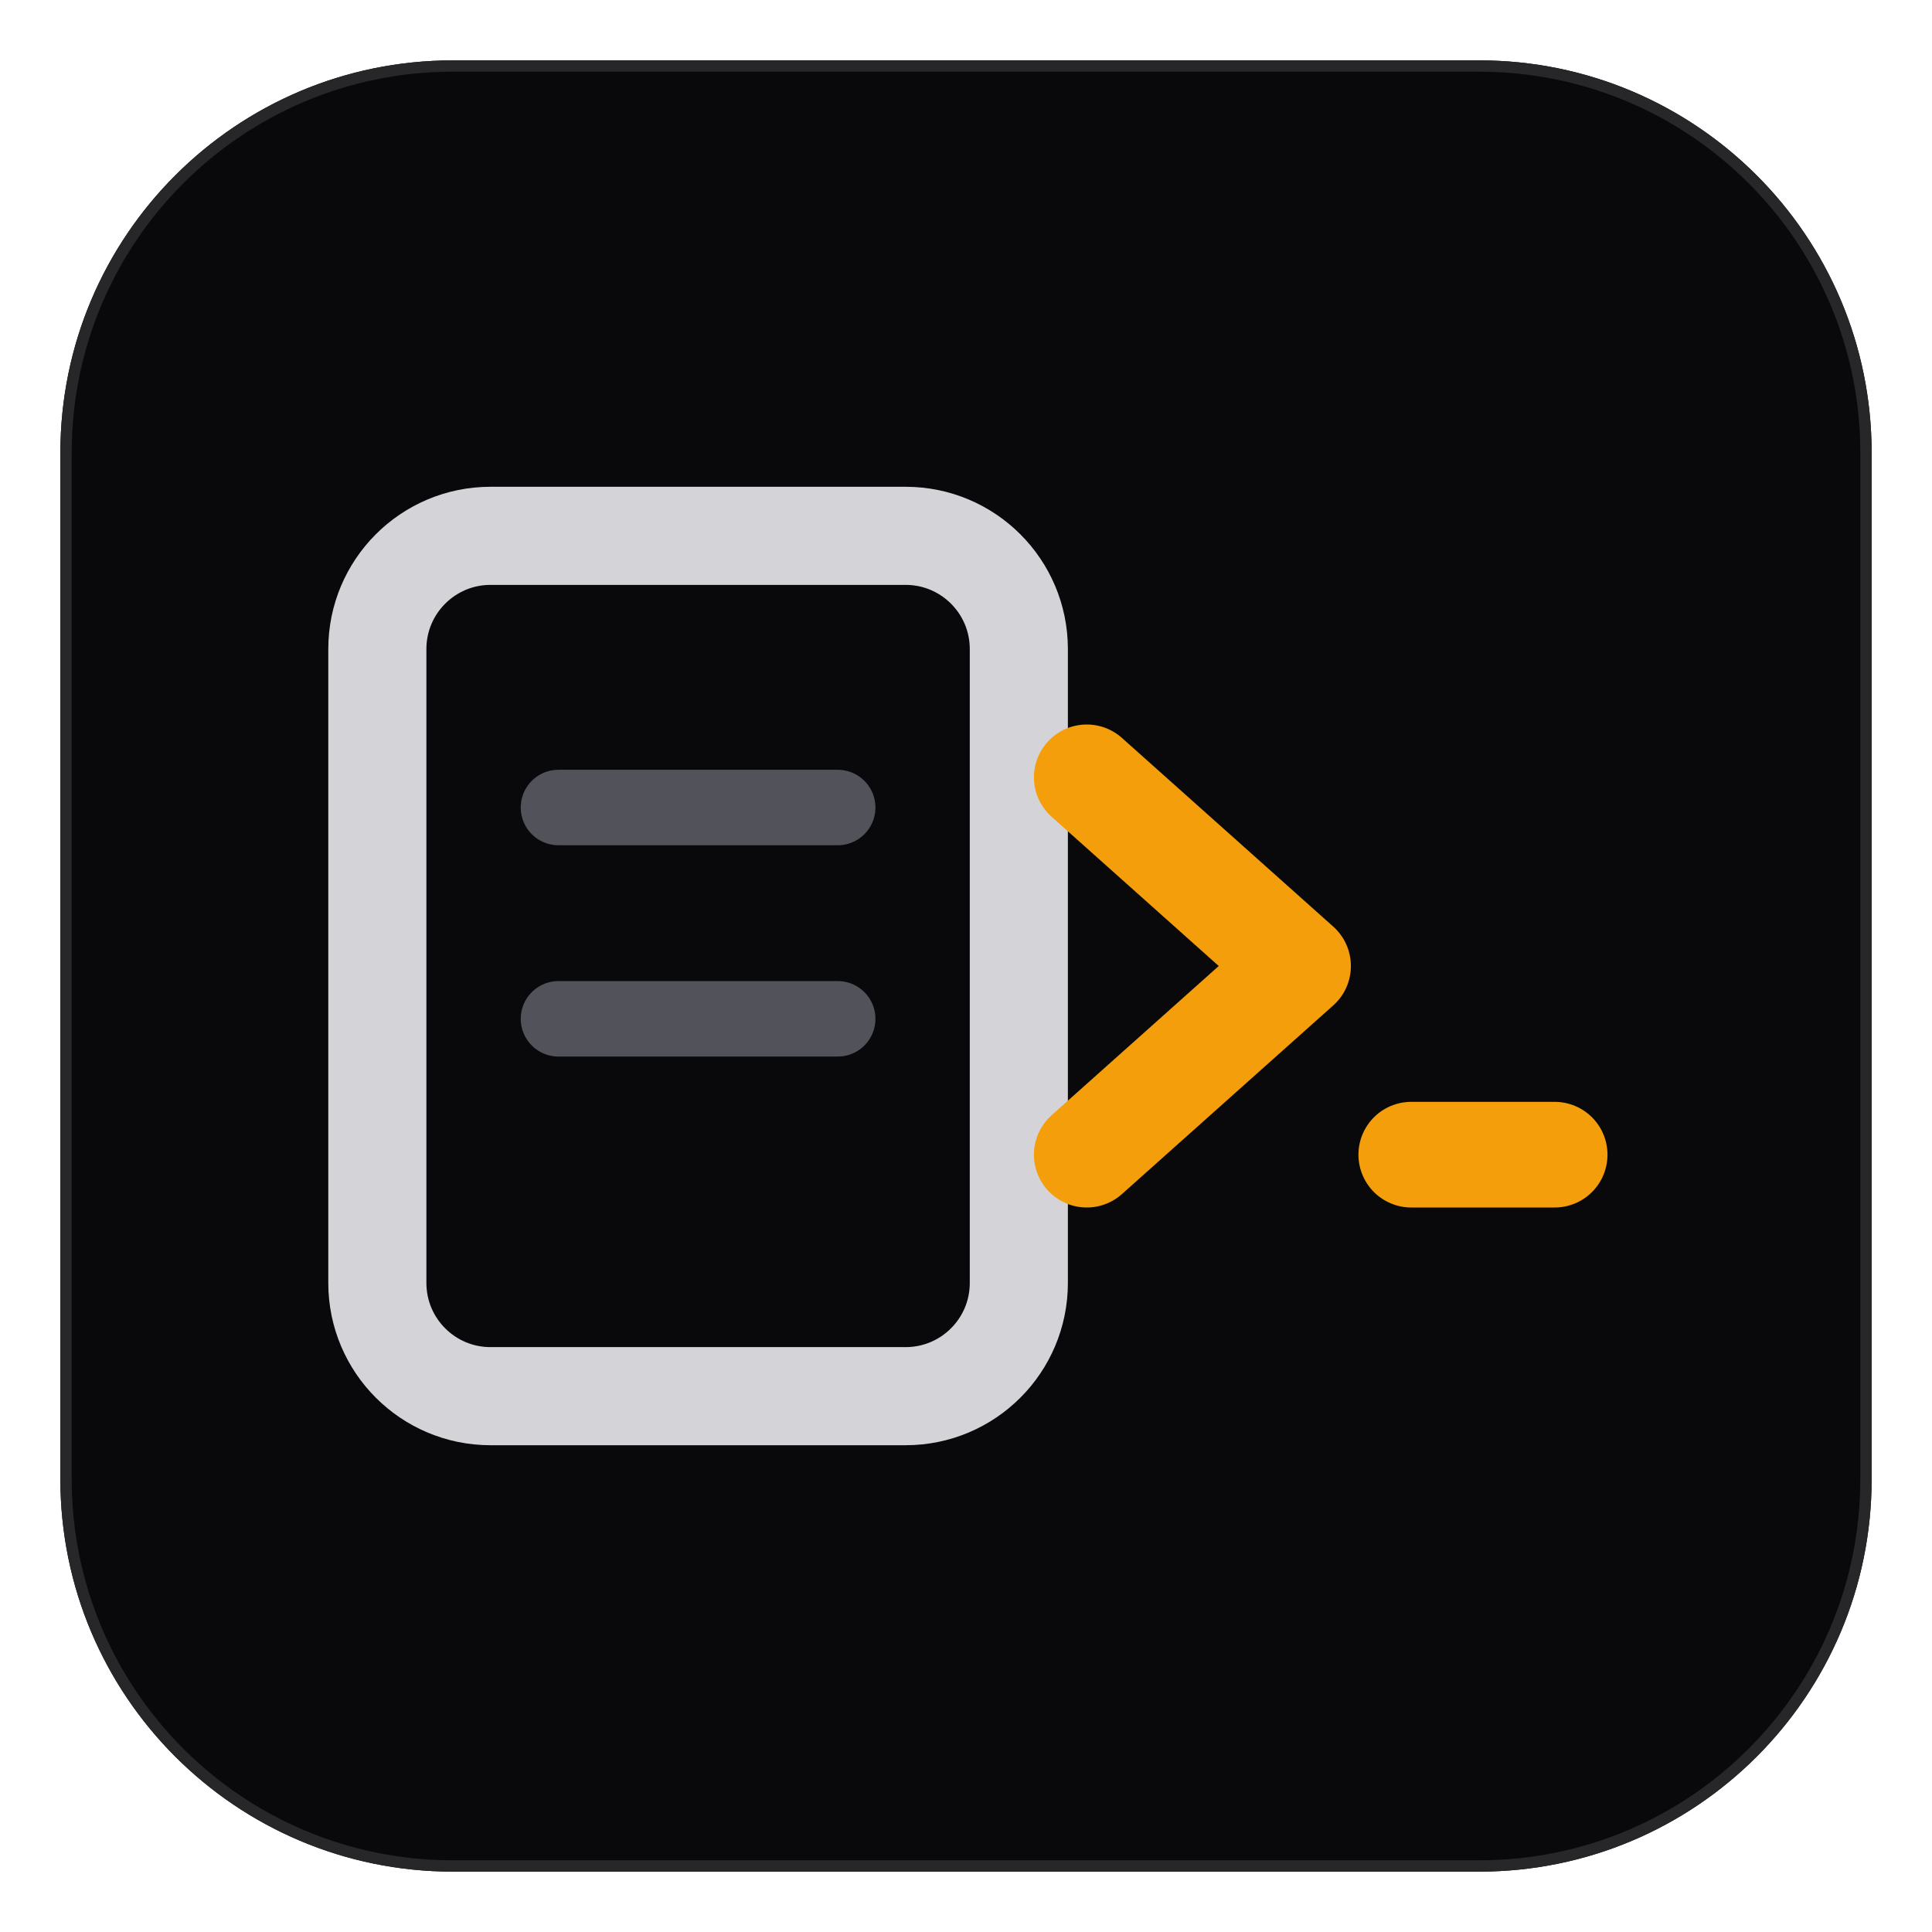
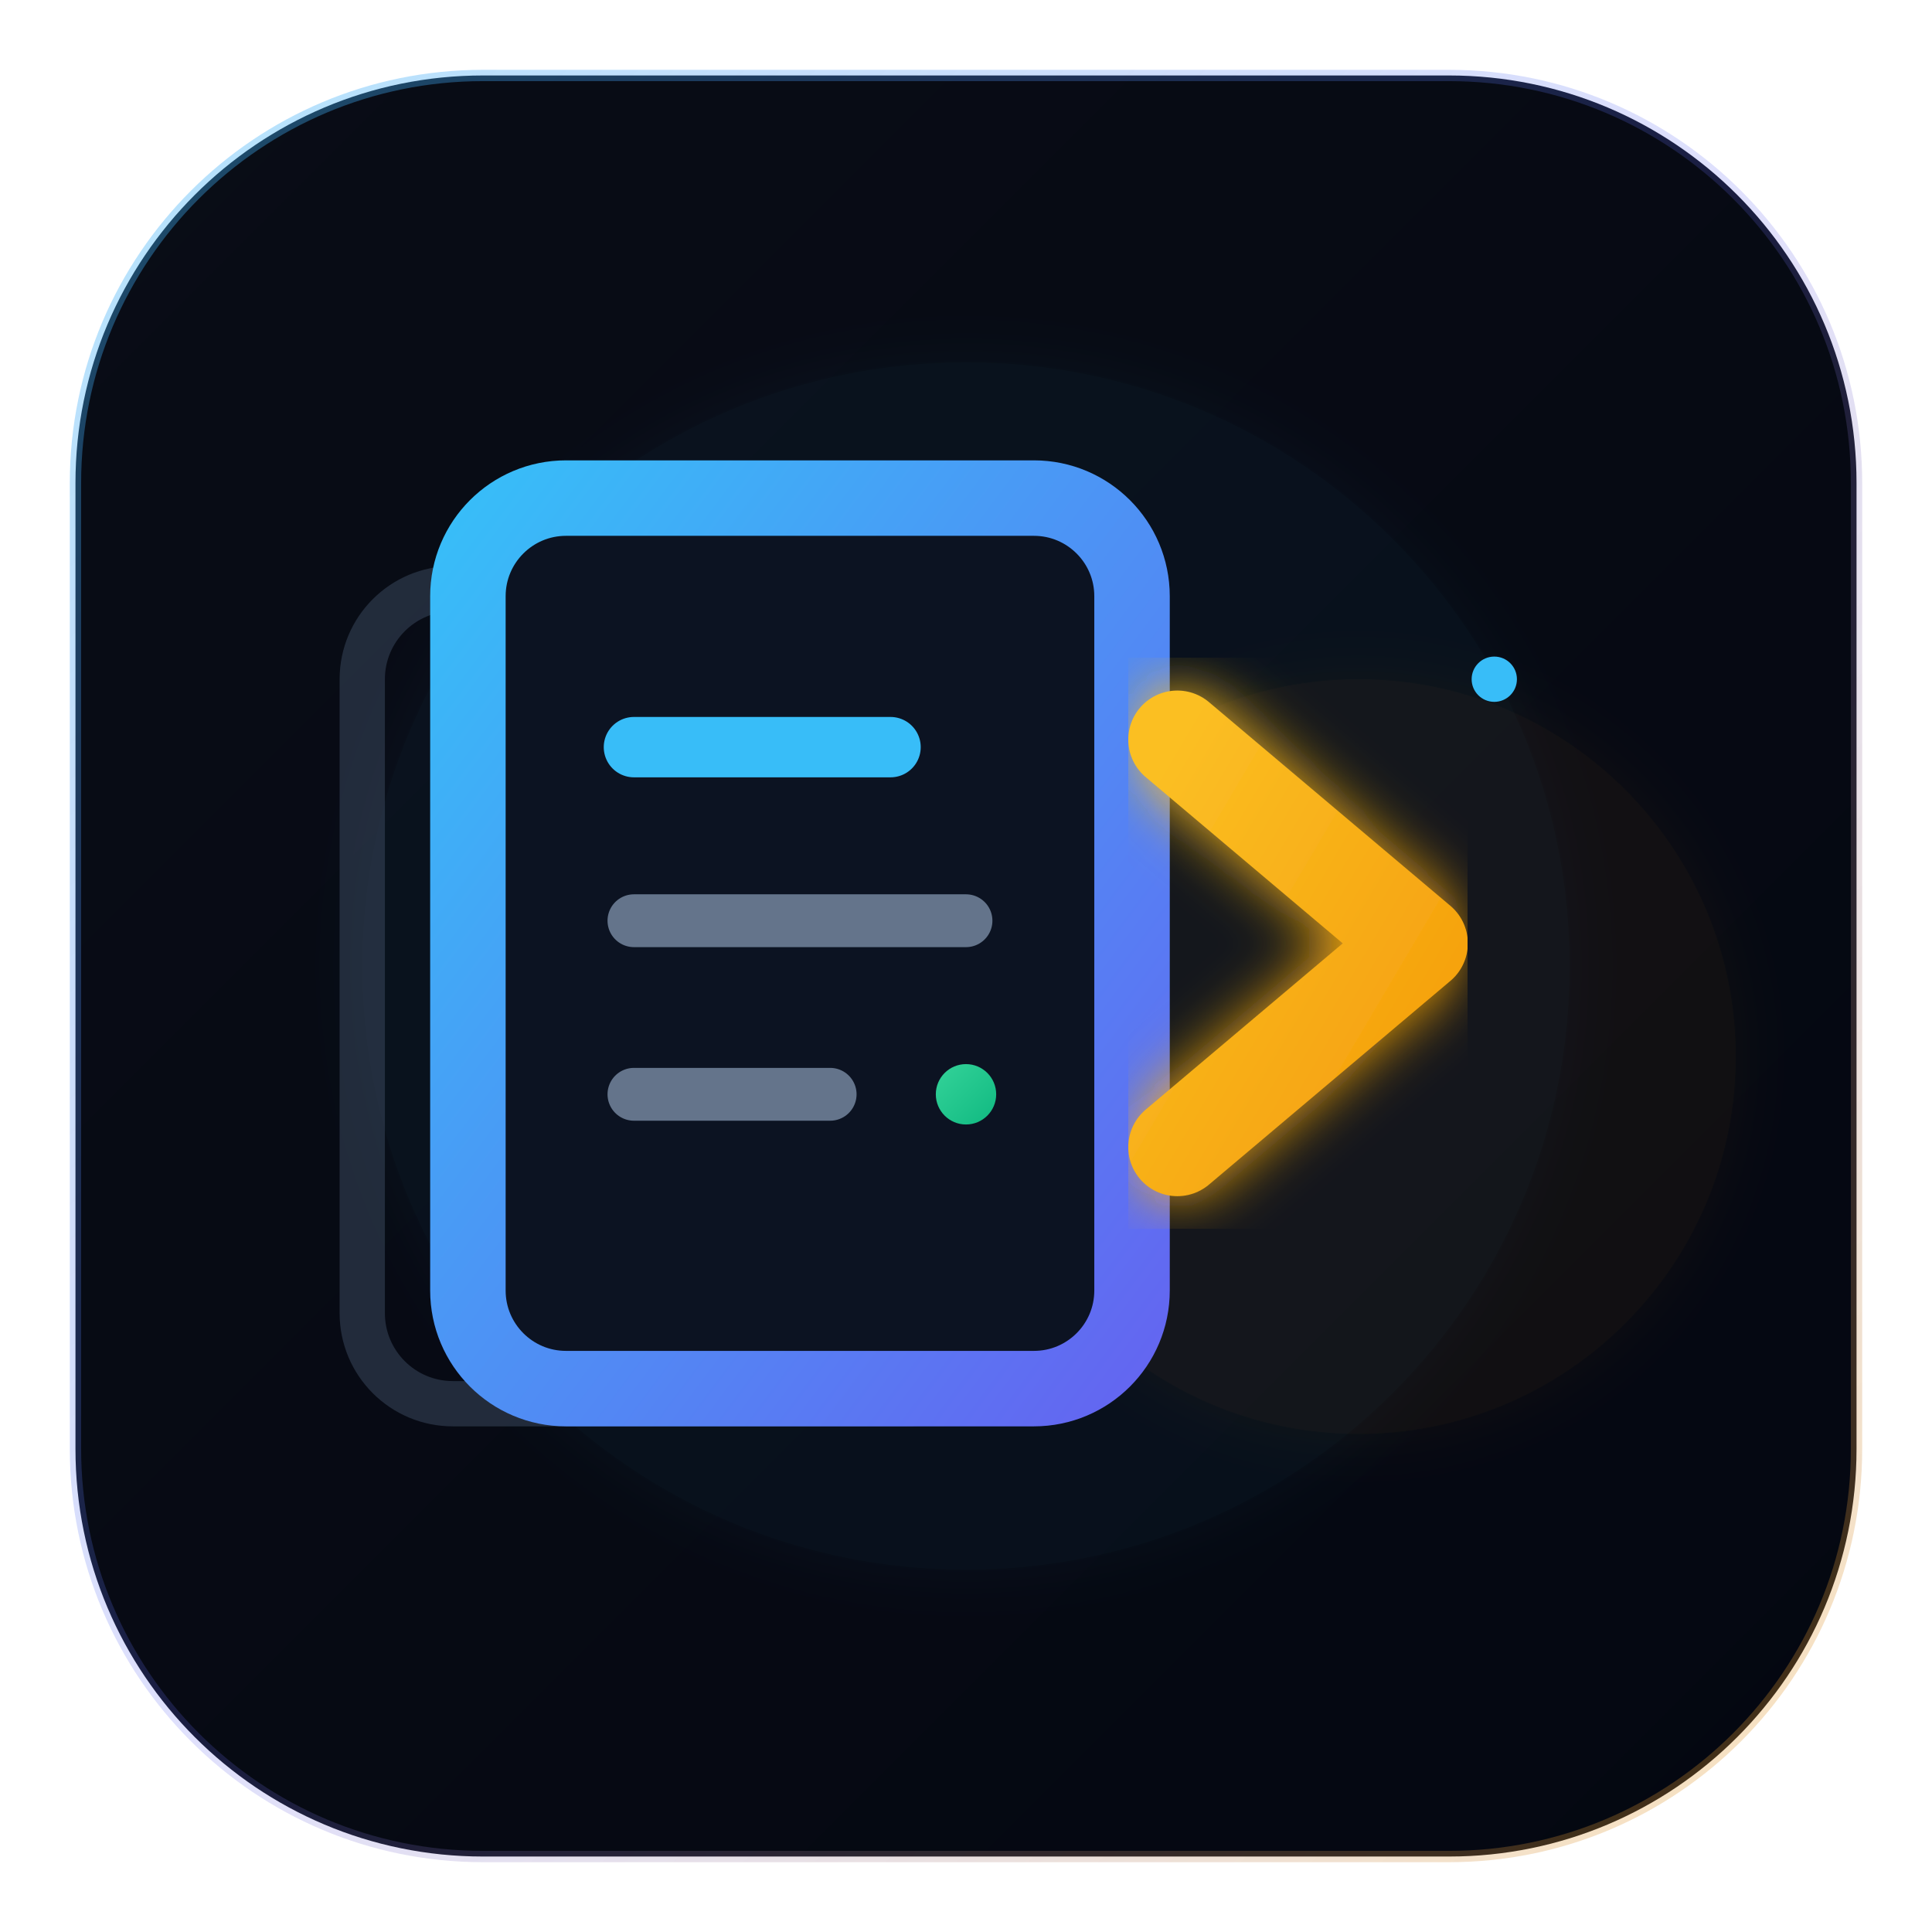
- <svg xmlns="http://www.w3.org/2000/svg" viewBox="0 0 512 512" role="img" aria-labelledby="gbdl-logo-title">
-   <g>
-     <rect x="16" y="16" width="480" height="480" rx="104" fill="#09090b" />
-     <rect x="17.5" y="17.5" width="477" height="477" rx="102.5" fill="none" stroke="#27272a" stroke-width="3" />
-     <rect x="100" y="142" width="170" height="228" rx="30" fill="none" stroke="#d4d4d8" stroke-width="26" />
-     <line x1="148" y1="214" x2="222" y2="214" stroke="#52525b" stroke-width="20" stroke-linecap="round" />
-     <line x1="148" y1="270" x2="222" y2="270" stroke="#52525b" stroke-width="20" stroke-linecap="round" />
-     <path d="M288 206 L344 256 L288 306" fill="none" stroke="#f59e0b" stroke-width="28" stroke-linecap="round" stroke-linejoin="round" />
-     <line x1="374" y1="306" x2="412" y2="306" stroke="#f59e0b" stroke-width="28" stroke-linecap="round" />
-   </g>
+ <svg xmlns="http://www.w3.org/2000/svg" viewBox="0 0 512 512" role="img" aria-labelledby="docharvest-logo-title">
+   <defs>
+     <linearGradient id="bg-grad" x1="0%" y1="0%" x2="100%" y2="100%">
+       <stop offset="0%" stop-color="#090d16" />
+       <stop offset="100%" stop-color="#040711" />
+     </linearGradient>
+     <linearGradient id="border-grad" x1="0%" y1="0%" x2="100%" y2="100%">
+       <stop offset="0%" stop-color="#38bdf8" stop-opacity="0.4" />
+       <stop offset="50%" stop-color="#6366f1" stop-opacity="0.2" />
+       <stop offset="100%" stop-color="#f59e0b" stop-opacity="0.3" />
+     </linearGradient>
+     <linearGradient id="cyan-indigo" x1="0%" y1="0%" x2="100%" y2="100%">
+       <stop offset="0%" stop-color="#38bdf8" />
+       <stop offset="100%" stop-color="#6366f1" />
+     </linearGradient>
+     <linearGradient id="amber-glow" x1="0%" y1="0%" x2="100%" y2="100%">
+       <stop offset="0%" stop-color="#fbbf24" />
+       <stop offset="100%" stop-color="#f59e0b" />
+     </linearGradient>
+     <linearGradient id="emerald-glow" x1="0%" y1="0%" x2="100%" y2="100%">
+       <stop offset="0%" stop-color="#34d399" />
+       <stop offset="100%" stop-color="#10b981" />
+     </linearGradient>
+     <filter id="glow" x="-20%" y="-20%" width="140%" height="140%">
+       <feGaussianBlur stdDeviation="8" result="blur" />
+       <feComposite in="SourceGraphic" in2="blur" operator="over" />
+     </filter>
+   </defs>
+   <rect x="20" y="20" width="472" height="472" rx="108" fill="url(#bg-grad)" />
+   <rect x="20" y="20" width="472" height="472" rx="108" fill="none" stroke="url(#border-grad)" stroke-width="3" />
+   <circle cx="256" cy="256" r="160" fill="#38bdf8" opacity="0.04" filter="url(#glow)" />
+   <circle cx="360" cy="280" r="100" fill="#f59e0b" opacity="0.05" filter="url(#glow)" />
+   <rect x="96" y="156" width="168" height="216" rx="24" fill="none" stroke="#334155" stroke-width="12" opacity="0.6" />
+   <rect x="124" y="132" width="176" height="236" rx="26" fill="#0c1322" stroke="url(#cyan-indigo)" stroke-width="20" />
+   <line x1="168" y1="198" x2="236" y2="198" stroke="#38bdf8" stroke-width="16" stroke-linecap="round" />
+   <line x1="168" y1="244" x2="256" y2="244" stroke="#64748b" stroke-width="14" stroke-linecap="round" />
+   <line x1="168" y1="290" x2="220" y2="290" stroke="#64748b" stroke-width="14" stroke-linecap="round" />
+   <circle cx="256" cy="290" r="8" fill="url(#emerald-glow)" />
+   <path d="M312 196 L376 250 L312 304" fill="none" stroke="url(#amber-glow)" stroke-width="26" stroke-linecap="round" stroke-linejoin="round" filter="url(#glow)" />
+   <line x1="400" y1="304" x2="436" y2="304" stroke="url(#amber-glow)" stroke-width="26" stroke-linecap="round" filter="url(#glow)" />
+   <circle cx="396" cy="180" r="6" fill="#38bdf8" />
</svg>
